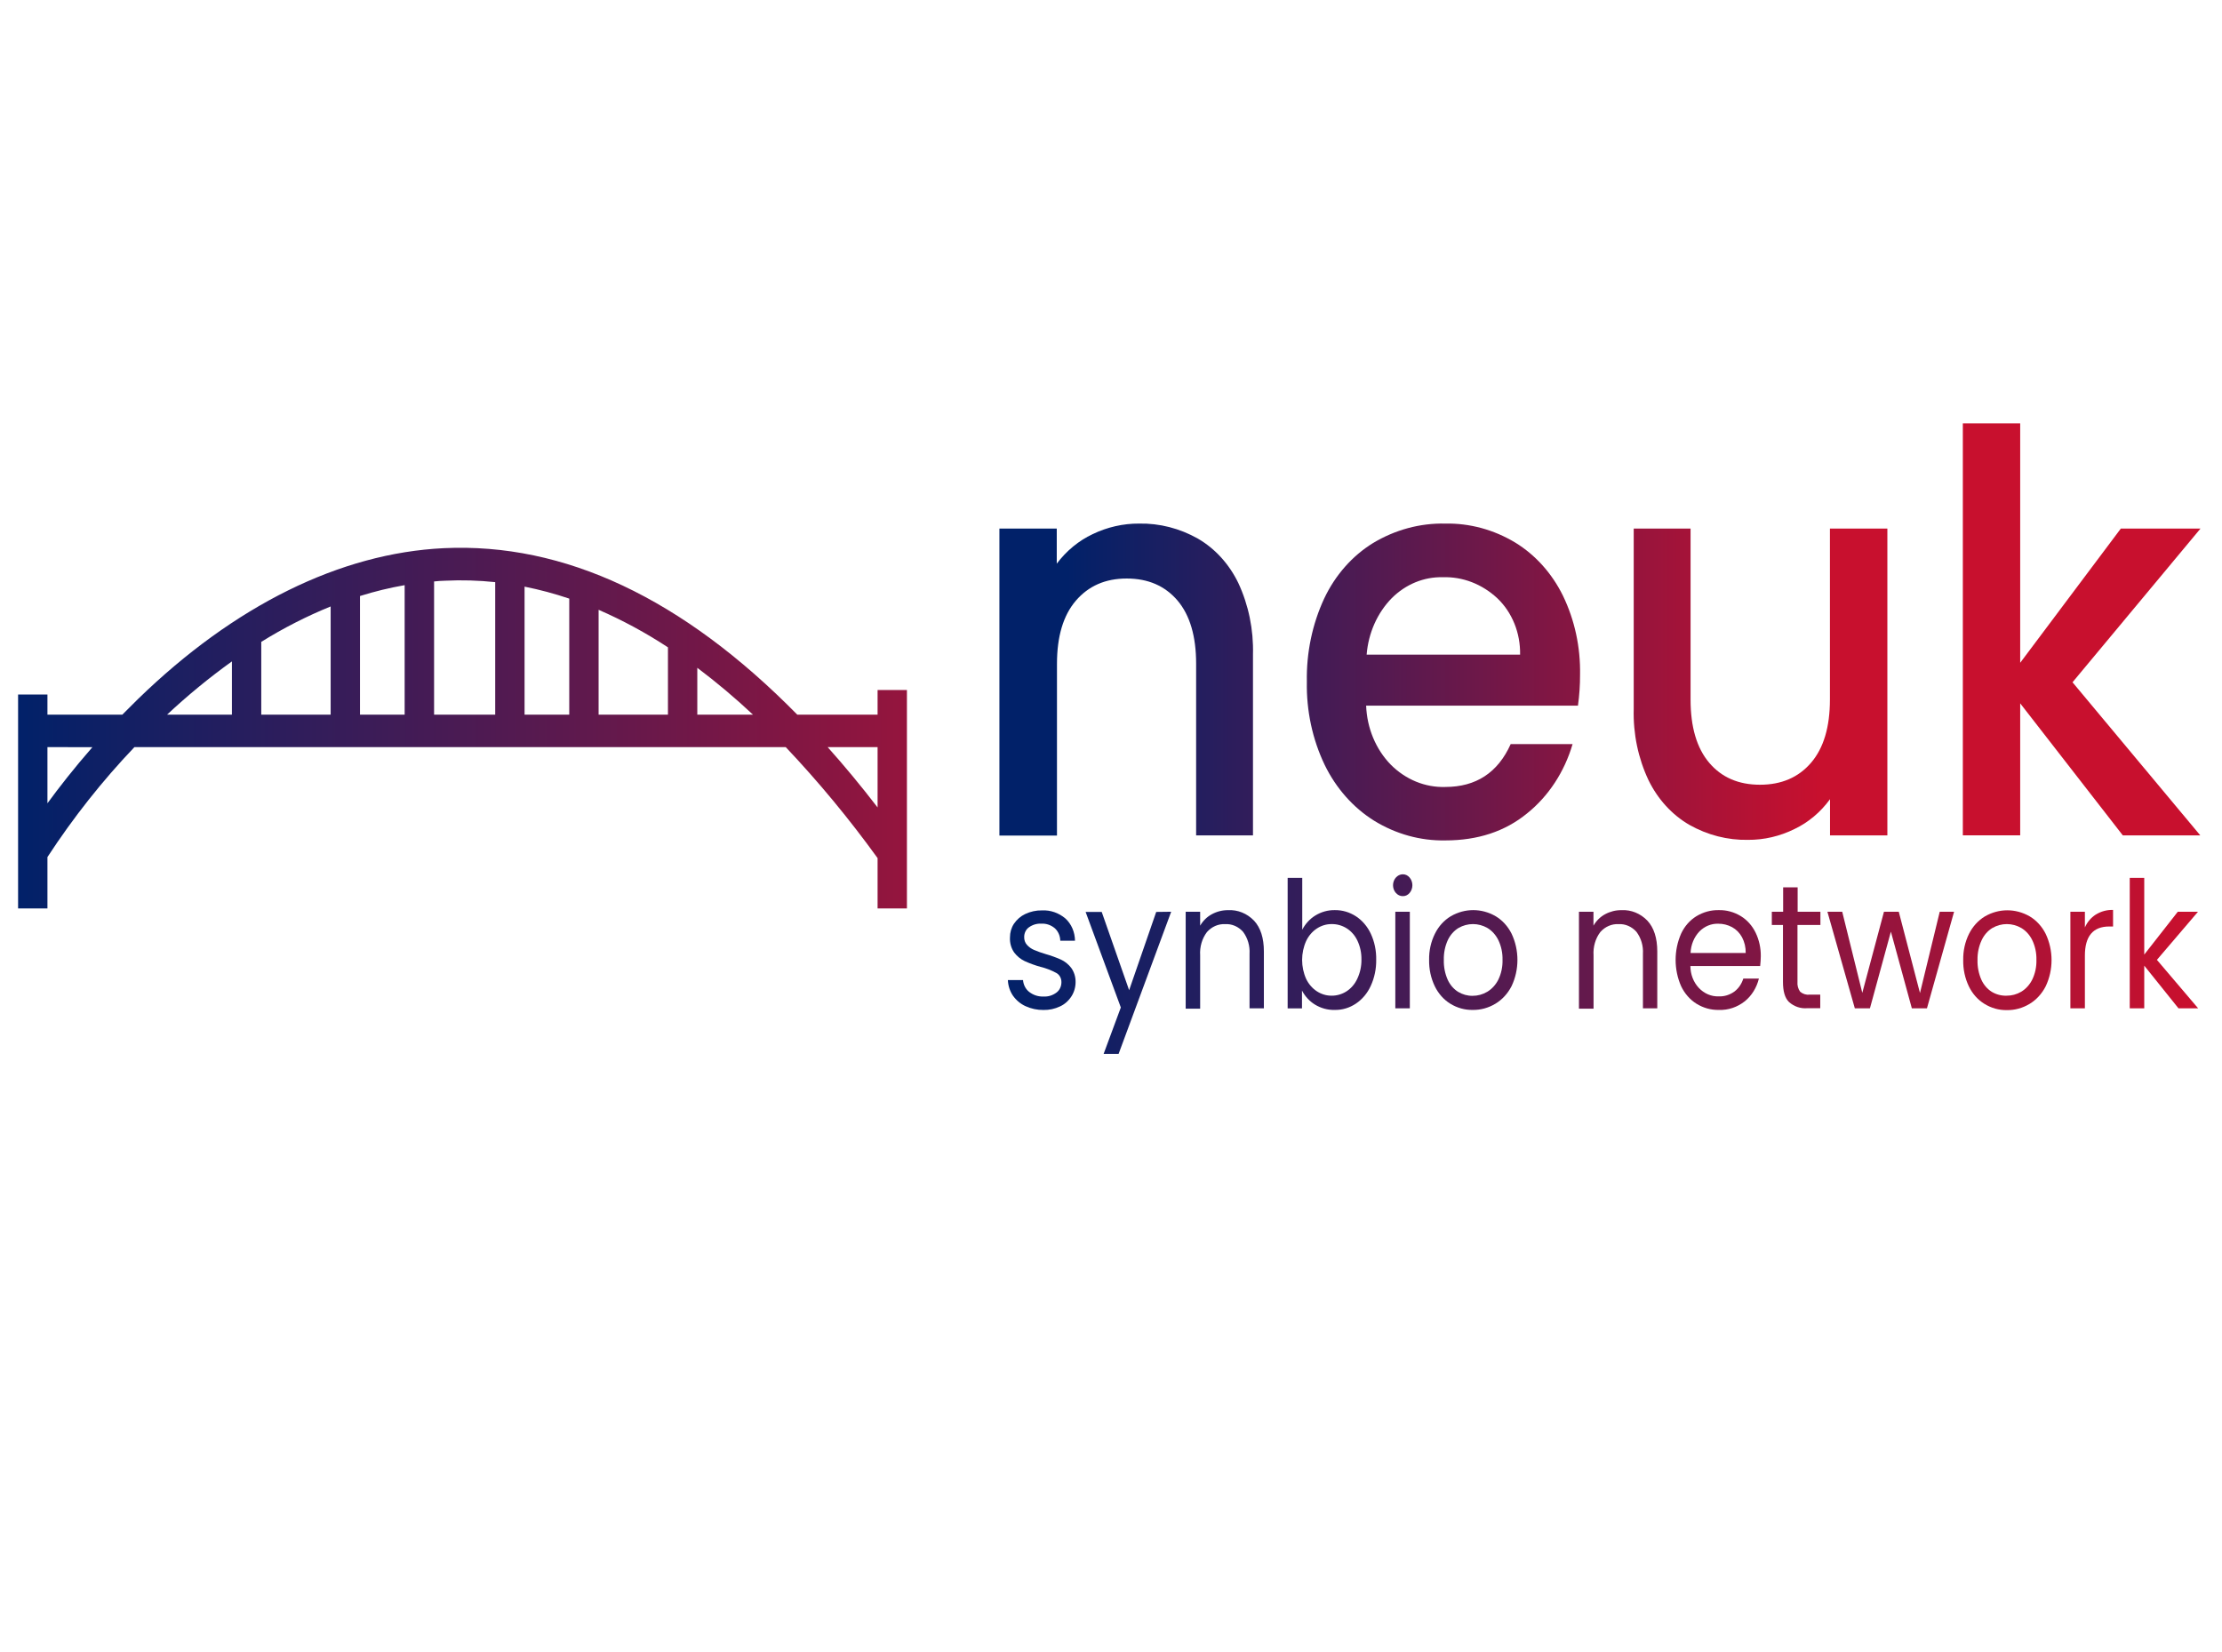
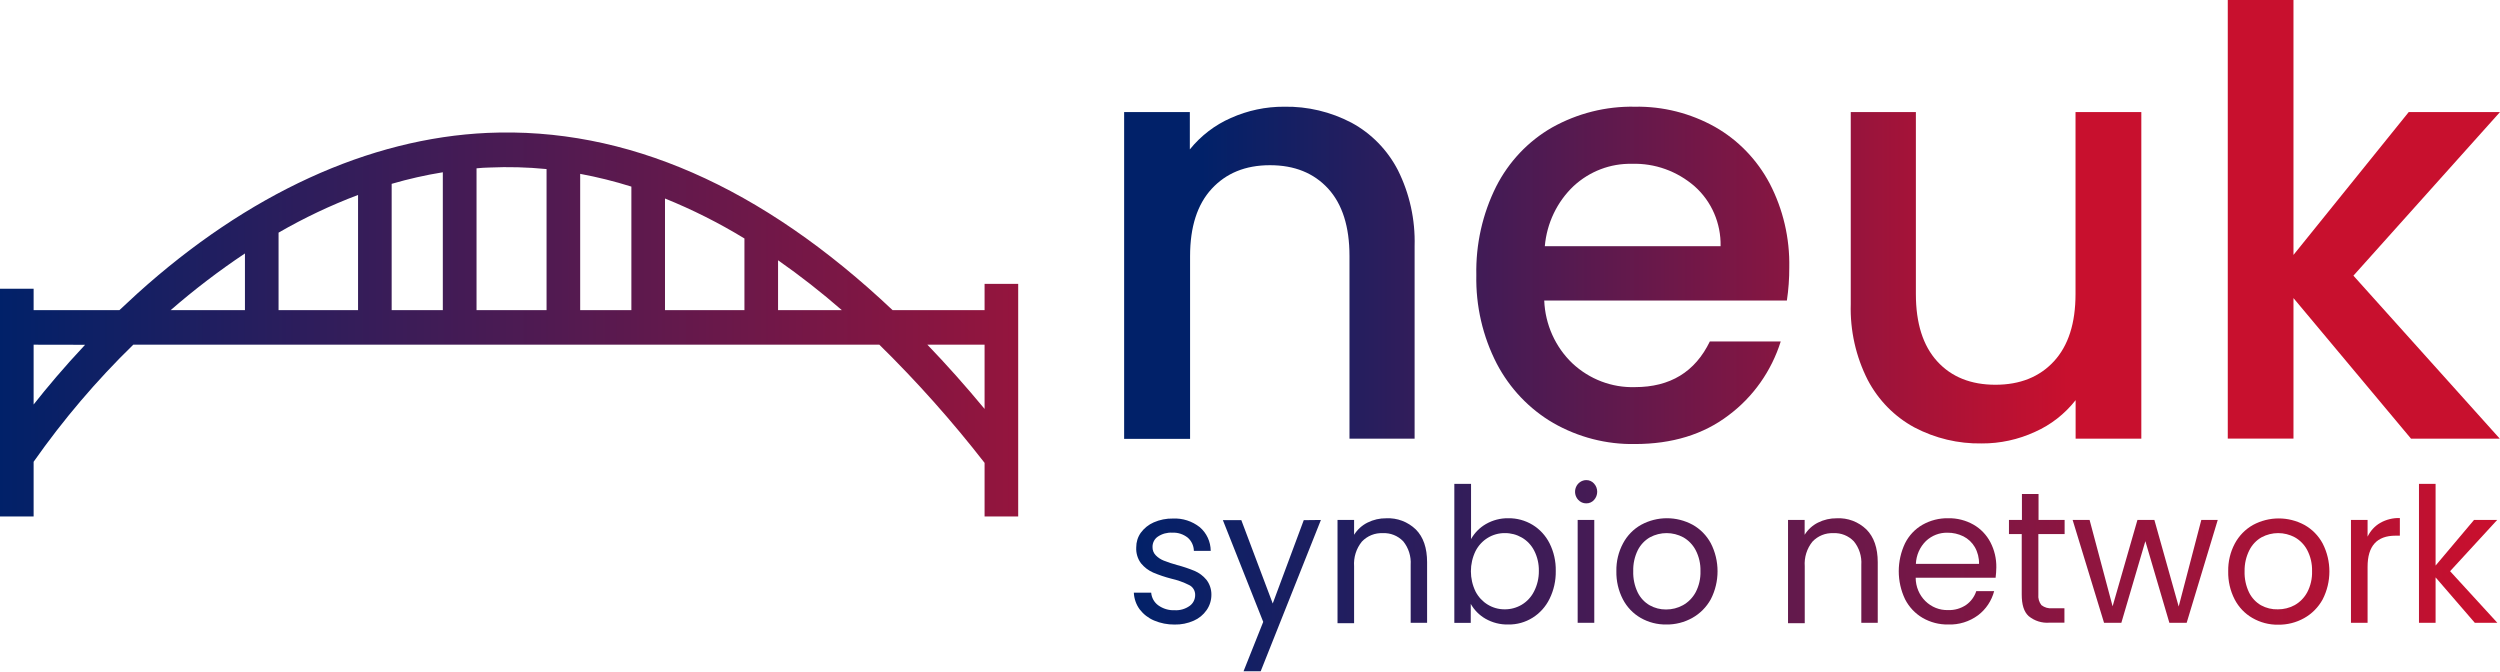
- <svg xmlns="http://www.w3.org/2000/svg" xmlns:xlink="http://www.w3.org/1999/xlink" viewBox="0 0 300 223" version="1.1" id="svg19">
+ <svg xmlns="http://www.w3.org/2000/svg" xmlns:xlink="http://www.w3.org/1999/xlink" viewBox="0 0 294.652 79.118" version="1.1" id="svg19" width="294.652" height="79.118">
  <defs id="defs2">
    <style id="style1">.cls-1{fill:none;}.cls-2{fill:url(#linear-gradient);}.cls-3{clip-path:url(#clip-path);}.cls-4{fill:url(#linear-gradient-5);}.cls-5{fill:url(#linear-gradient-6);}</style>
    <linearGradient id="linear-gradient" x1="24.94" y1="124.6" x2="205.1" y2="124.6" gradientUnits="userSpaceOnUse">
      <stop offset="0" stop-color="#012169" id="stop1" />
      <stop offset="1" stop-color="#c8102e" id="stop2" />
    </linearGradient>
    <clipPath id="clip-path">
-       <path class="cls-1" d="M220.91,89.77h-7V78.92A242.19,242.19,0,0,0,192,55H36.66A168.84,168.84,0,0,0,15.91,78.7V89.77h-7V43.67h7V48H33.78q1.81-1.67,3.73-3.36c23-20.19,48.25-31.43,72.9-32.51C139.2,10.89,167.46,22.93,194.75,48h19.16V42.69h7ZM202,55q6,6.06,11.91,13V55ZM15.91,55V67.11c2.71-3.35,6.31-7.53,10.72-12.09Zm155-7h13.27a157.23,157.23,0,0,0-13.27-10.09Zm-23.54,0h16.54V33.5a114.56,114.56,0,0,0-16.54-8.09Zm-17.66,0h10.66V23a93.33,93.33,0,0,0-10.66-2.58Zm-21.58,0h14.58V19.45a86.41,86.41,0,0,0-11.93-.31c-.89,0-1.77.09-2.65.16ZM90.46,48h10.65V20.1a90.34,90.34,0,0,0-10.65,2.34ZM66.91,48H83.46V24.69a114,114,0,0,0-16.55,7.63ZM44.45,48H59.91V36.53A152.85,152.85,0,0,0,44.45,48Z" id="path2" />
+       <path class="cls-1" d="m 220.91,89.77 h -7 V 78.92 A 242.19,242.19 0 0 0 192,55 H 36.66 A 168.84,168.84 0 0 0 15.91,78.7 v 11.07 h -7 v -46.1 h 7 V 48 h 17.87 q 1.81,-1.67 3.73,-3.36 c 23,-20.19 48.25,-31.43 72.9,-32.51 28.79,-1.24 57.05,10.8 84.34,35.87 h 19.16 v -5.31 h 7 z M 202,55 q 6,6.06 11.91,13 V 55 Z M 15.91,55 v 12.11 c 2.71,-3.35 6.31,-7.53 10.72,-12.09 z m 155,-7 h 13.27 A 157.23,157.23 0 0 0 170.91,37.91 Z m -23.54,0 h 16.54 V 33.5 a 114.56,114.56 0 0 0 -16.54,-8.09 z m -17.66,0 h 10.66 V 23 a 93.33,93.33 0 0 0 -10.66,-2.58 z m -21.58,0 h 14.58 V 19.45 a 86.41,86.41 0 0 0 -11.93,-0.31 c -0.89,0 -1.77,0.09 -2.65,0.16 z m -17.67,0 h 10.65 V 20.1 A 90.34,90.34 0 0 0 90.46,22.44 Z M 66.91,48 H 83.46 V 24.69 A 114,114 0 0 0 66.91,32.32 Z M 44.45,48 H 59.91 V 36.53 A 152.85,152.85 0 0 0 44.45,48 Z" id="path2" />
    </clipPath>
    <linearGradient id="linear-gradient-5" x1="8.91" y1="46.72" x2="294.41" y2="46.72" xlink:href="#linear-gradient" />
    <linearGradient id="linear-gradient-6" x1="9.04" y1="200.47" x2="291.57" y2="200.47" xlink:href="#linear-gradient" />
    <linearGradient xlink:href="#linear-gradient" id="linearGradient49" gradientUnits="userSpaceOnUse" x1="24.94" y1="124.6" x2="205.1" y2="124.6" />
    <linearGradient xlink:href="#linear-gradient" id="linearGradient50" gradientUnits="userSpaceOnUse" x1="24.94" y1="124.6" x2="205.1" y2="124.6" />
    <linearGradient xlink:href="#linear-gradient" id="linearGradient51" gradientUnits="userSpaceOnUse" x1="24.94" y1="124.6" x2="205.1" y2="124.6" />
    <linearGradient xlink:href="#linear-gradient" id="linearGradient52" gradientUnits="userSpaceOnUse" x1="24.94" y1="124.6" x2="205.1" y2="124.6" />
    <linearGradient xlink:href="#linear-gradient" id="linearGradient53" x1="9.04" y1="200.47" x2="291.57" y2="200.47" />
    <linearGradient xlink:href="#linear-gradient" id="linearGradient54" x1="9.04" y1="200.47" x2="291.57" y2="200.47" />
    <linearGradient xlink:href="#linear-gradient" id="linearGradient55" x1="9.04" y1="200.47" x2="291.57" y2="200.47" />
    <linearGradient xlink:href="#linear-gradient" id="linearGradient56" x1="9.04" y1="200.47" x2="291.57" y2="200.47" />
    <linearGradient xlink:href="#linear-gradient" id="linearGradient57" x1="9.04" y1="200.47" x2="291.57" y2="200.47" />
    <linearGradient xlink:href="#linear-gradient" id="linearGradient58" x1="9.04" y1="200.47" x2="291.57" y2="200.47" />
    <linearGradient xlink:href="#linear-gradient" id="linearGradient59" x1="9.04" y1="200.47" x2="291.57" y2="200.47" />
    <linearGradient xlink:href="#linear-gradient" id="linearGradient60" x1="9.04" y1="200.47" x2="291.57" y2="200.47" />
    <linearGradient xlink:href="#linear-gradient" id="linearGradient61" x1="9.04" y1="200.47" x2="291.57" y2="200.47" />
    <linearGradient xlink:href="#linear-gradient" id="linearGradient62" x1="9.04" y1="200.47" x2="291.57" y2="200.47" />
    <linearGradient xlink:href="#linear-gradient" id="linearGradient63" x1="9.04" y1="200.47" x2="291.57" y2="200.47" />
    <linearGradient xlink:href="#linear-gradient" id="linearGradient64" x1="9.04" y1="200.47" x2="291.57" y2="200.47" />
  </defs>
-   <g id="Layer_4" data-name="Layer 4" transform="matrix(1.106135,0,0,1.305603,-23.3293,-43.4905)">
+   <g id="Layer_4" data-name="Layer 4" transform="matrix(1.106135,0,0,1.213211,-25.77163,-93.5346)">
    <g id="g34" transform="matrix(0.5117492,0,0,0.479937,138.5894,38.86494)">
      <path class="cls-2" d="m 56.11,104.5 a 23.1,23.1 0 0 1 9.66,9.6 31.58,31.58 0 0 1 3.48,15.36 v 39 H 55.69 v -37 q 0,-8.88 -4.44,-13.62 c -3,-3.16 -7,-4.74 -12.12,-4.74 -5.12,0 -9.13,1.62 -12.13,4.78 -3,3.16 -4.5,7.7 -4.5,13.62 v 37 H 8.77 v -66.16 h 13.68 v 7.56 a 22.64,22.64 0 0 1 8.55,-6.36 27.43,27.43 0 0 1 11.1,-2.28 29.68,29.68 0 0 1 14.01,3.24 z" id="path3" style="fill:url(#linearGradient49)" />
      <path class="cls-2" d="M 146.76,140.5 H 96.24 a 18.35,18.35 0 0 0 5.88,12.72 18.56,18.56 0 0 0 13,4.8 q 11,0 15.6,-9.24 h 14.76 a 29.78,29.78 0 0 1 -10.86,14.94 q -7.86,5.82 -19.5,5.82 a 33.77,33.77 0 0 1 -17,-4.26 30.31,30.31 0 0 1 -11.76,-12 36.61,36.61 0 0 1 -4.26,-17.94 37.47,37.47 0 0 1 4.14,-17.94 29.12,29.12 0 0 1 11.64,-11.94 34.64,34.64 0 0 1 17.22,-4.2 33.68,33.68 0 0 1 16.68,4.08 28.83,28.83 0 0 1 11.4,11.46 34.51,34.51 0 0 1 4.08,17 42.77,42.77 0 0 1 -0.5,6.7 z m -13.8,-11 a 15.57,15.57 0 0 0 -5.4,-12.12 19.31,19.31 0 0 0 -13.08,-4.56 17.57,17.57 0 0 0 -12.12,4.5 18.81,18.81 0 0 0 -6,12.18 z" id="path4" style="fill:url(#linearGradient50)" />
      <path class="cls-2" d="m 220.56,102.34 v 66.12 h -13.68 v -7.8 a 22.14,22.14 0 0 1 -8.46,6.42 26.83,26.83 0 0 1 -11.1,2.34 29.65,29.65 0 0 1 -14,-3.24 23.41,23.41 0 0 1 -9.72,-9.6 31.14,31.14 0 0 1 -3.54,-15.36 v -38.88 h 13.56 v 36.84 q 0,8.88 4.44,13.62 4.44,4.74 12.12,4.74 7.68,0 12.18,-4.74 4.5,-4.74 4.5,-13.62 v -36.84 z" id="path5" style="fill:url(#linearGradient51)" />
      <path class="cls-2" d="m 264.72,135.46 30.48,33 H 276.72 L 252.24,140 v 28.44 H 238.56 V 79.66 h 13.68 v 51.6 l 24,-28.92 h 19 z" id="path6" style="fill:url(#linearGradient52)" />
      <g class="cls-3" clip-path="url(#clip-path)" id="g6" transform="translate(-234.1974,94.4314)">
        <rect class="cls-4" x="8.91" y="2.22" width="285.5" height="89" id="rect6" style="fill:url(#linear-gradient-5)" />
      </g>
      <path class="cls-5" d="M 15,205.26 A 7.41,7.41 0 0 1 12,203 6.08,6.08 0 0 1 10.79,199.63 h 3.61 a 3.52,3.52 0 0 0 1.46,2.55 5.57,5.57 0 0 0 3.44,1 5,5 0 0 0 3.12,-0.88 2.66,2.66 0 0 0 1.14,-2.2 2.17,2.17 0 0 0 -1.22,-2 16.6,16.6 0 0 0 -3.76,-1.31 27.46,27.46 0 0 1 -3.78,-1.24 6.76,6.76 0 0 1 -2.51,-1.86 4.84,4.84 0 0 1 -1,-3.25 4.94,4.94 0 0 1 0.94,-2.93 6.58,6.58 0 0 1 2.7,-2.11 9.73,9.73 0 0 1 4,-0.78 8.56,8.56 0 0 1 5.59,1.75 6.3,6.3 0 0 1 2.28,4.79 h -3.51 a 3.58,3.58 0 0 0 -1.29,-2.68 4.89,4.89 0 0 0 -3.21,-1 5,5 0 0 0 -3,0.8 2.46,2.46 0 0 0 -1.11,2.09 2.27,2.27 0 0 0 0.67,1.69 4.78,4.78 0 0 0 1.65,1.07 27.48,27.48 0 0 0 2.79,0.9 29.65,29.65 0 0 1 3.65,1.19 6.48,6.48 0 0 1 2.45,1.78 4.77,4.77 0 0 1 1.05,3.08 5.3,5.3 0 0 1 -1,3.08 6.27,6.27 0 0 1 -2.68,2.14 9.57,9.57 0 0 1 -4,0.78 10.88,10.88 0 0 1 -4.26,-0.82 z" id="path7" style="fill:url(#linearGradient53)" />
      <path class="cls-5" d="M 49.74,184.91 37.2,215.54 h -3.57 l 4.1,-10 -8.4,-20.59 h 3.84 l 6.54,16.87 6.46,-16.87 z" id="path8" style="fill:url(#linearGradient54)" />
      <path class="cls-5" d="m 69.5,186.83 q 2.35,2.29 2.35,6.63 v 12.27 H 68.43 V 194 a 6.73,6.73 0 0 0 -1.55,-4.77 5.58,5.58 0 0 0 -4.26,-1.65 5.71,5.71 0 0 0 -4.35,1.71 7,7 0 0 0 -1.62,5 V 205.8 H 53.2 v -20.89 h 3.45 v 3 a 6.92,6.92 0 0 1 2.8,-2.47 8.65,8.65 0 0 1 3.89,-0.87 8.42,8.42 0 0 1 6.16,2.26 z" id="path9" style="fill:url(#linearGradient55)" />
      <path class="cls-5" d="m 84.09,185.74 a 9.28,9.28 0 0 1 4.67,-1.18 9.71,9.71 0 0 1 5.06,1.34 9.37,9.37 0 0 1 3.53,3.74 11.69,11.69 0 0 1 1.29,5.6 12,12 0 0 1 -1.29,5.63 9.44,9.44 0 0 1 -8.59,5.2 9.32,9.32 0 0 1 -4.76,-1.17 8.12,8.12 0 0 1 -3.06,-3 v 3.84 H 77.52 V 177.61 H 81 v 11.17 a 8.22,8.22 0 0 1 3.09,-3.04 z m 10.07,5.4 a 6.53,6.53 0 0 0 -2.57,-2.66 7.06,7.06 0 0 0 -3.55,-0.91 6.82,6.82 0 0 0 -6.1,3.63 9.15,9.15 0 0 0 0,8.2 6.82,6.82 0 0 0 6.06,3.6 7,7 0 0 0 3.55,-0.93 6.64,6.64 0 0 0 2.57,-2.7 8.66,8.66 0 0 0 1,-4.16 8.47,8.47 0 0 0 -0.96,-4.07 z" id="path10" style="fill:url(#linearGradient56)" />
      <path class="cls-5" d="m 103.32,180.84 a 2.36,2.36 0 0 1 1.67,-4 2.15,2.15 0 0 1 1.61,0.69 2.42,2.42 0 0 1 0,3.34 2.14,2.14 0 0 1 -1.61,0.68 2.24,2.24 0 0 1 -1.67,-0.71 z m 3.34,4.07 v 20.82 h -3.46 v -20.82 z" id="path11" style="fill:url(#linearGradient57)" />
      <path class="cls-5" d="m 116.33,204.74 a 9.4,9.4 0 0 1 -3.72,-3.78 11.58,11.58 0 0 1 -1.35,-5.68 11.18,11.18 0 0 1 1.39,-5.64 9.43,9.43 0 0 1 3.78,-3.76 11.52,11.52 0 0 1 10.71,0 9.51,9.51 0 0 1 3.78,3.74 12.14,12.14 0 0 1 0,11.34 9.81,9.81 0 0 1 -3.86,3.78 11,11 0 0 1 -5.4,1.33 10.64,10.64 0 0 1 -5.33,-1.33 z m 8.8,-2.58 a 6.65,6.65 0 0 0 2.64,-2.62 8.45,8.45 0 0 0 1,-4.26 8.55,8.55 0 0 0 -1,-4.26 6.52,6.52 0 0 0 -2.58,-2.6 7.51,7.51 0 0 0 -6.94,0 6.35,6.35 0 0 0 -2.53,2.6 8.88,8.88 0 0 0 -0.95,4.26 9.08,9.08 0 0 0 0.93,4.3 6.2,6.2 0 0 0 2.49,2.6 7,7 0 0 0 3.42,0.85 7.35,7.35 0 0 0 3.52,-0.87 z" id="path12" style="fill:url(#linearGradient58)" />
      <path class="cls-5" d="m 163.32,186.83 q 2.35,2.29 2.36,6.63 v 12.27 h -3.42 V 194 a 6.69,6.69 0 0 0 -1.56,-4.77 5.58,5.58 0 0 0 -4.26,-1.65 5.71,5.71 0 0 0 -4.35,1.71 7,7 0 0 0 -1.61,5 V 205.8 H 147 v -20.89 h 3.46 v 3 a 6.83,6.83 0 0 1 2.79,-2.47 8.68,8.68 0 0 1 3.89,-0.87 8.41,8.41 0 0 1 6.18,2.26 z" id="path13" style="fill:url(#linearGradient59)" />
      <path class="cls-5" d="m 190.22,196.61 h -16.64 a 6.55,6.55 0 0 0 6.76,6.54 6.4,6.4 0 0 0 3.75,-1.05 5.55,5.55 0 0 0 2.11,-2.79 h 3.72 a 9,9 0 0 1 -3.34,4.88 10.08,10.08 0 0 1 -6.24,1.88 10.51,10.51 0 0 1 -5.3,-1.33 9.35,9.35 0 0 1 -3.67,-3.78 12.88,12.88 0 0 1 0,-11.34 9,9 0 0 1 3.63,-3.74 10.71,10.71 0 0 1 5.37,-1.32 10.48,10.48 0 0 1 5.25,1.3 8.88,8.88 0 0 1 3.51,3.55 10.42,10.42 0 0 1 1.24,5.11 19.26,19.26 0 0 1 -0.15,2.09 z m -4.33,-6.21 a 5.71,5.71 0 0 0 -2.37,-2.17 7.47,7.47 0 0 0 -3.33,-0.74 6.4,6.4 0 0 0 -4.46,1.67 6.79,6.79 0 0 0 -2.11,4.64 h 13.15 a 6.39,6.39 0 0 0 -0.88,-3.4 z" id="path14" style="fill:url(#linearGradient60)" />
      <path class="cls-5" d="M 199.12,187.76 V 200 a 2.94,2.94 0 0 0 0.64,2.15 3.17,3.17 0 0 0 2.24,0.63 h 2.55 v 2.92 h -3.12 a 6.18,6.18 0 0 1 -4.33,-1.33 c -1,-0.89 -1.44,-2.34 -1.44,-4.37 V 187.76 H 193 v -2.85 h 2.7 v -5.25 h 3.46 v 5.25 h 5.43 v 2.85 z" id="path15" style="fill:url(#linearGradient61)" />
      <path class="cls-5" d="M 236.47,184.91 230,205.73 h -3.6 l -5,-16.53 -5,16.53 h -3.6 l -6.54,-20.82 h 3.53 l 4.79,17.48 5.17,-17.48 h 3.53 l 5.06,17.52 4.71,-17.52 z" id="path16" style="fill:url(#linearGradient62)" />
      <path class="cls-5" d="M 243.67,204.74 A 9.34,9.34 0 0 1 240,201 a 11.58,11.58 0 0 1 -1.35,-5.68 11.28,11.28 0 0 1 1.38,-5.64 9.56,9.56 0 0 1 3.78,-3.76 11.54,11.54 0 0 1 10.72,0 9.51,9.51 0 0 1 3.78,3.74 12.11,12.11 0 0 1 0,11.34 9.78,9.78 0 0 1 -3.85,3.78 11,11 0 0 1 -5.4,1.33 10.62,10.62 0 0 1 -5.39,-1.37 z m 8.8,-2.58 a 6.65,6.65 0 0 0 2.64,-2.62 8.44,8.44 0 0 0 1,-4.26 8.55,8.55 0 0 0 -1,-4.26 6.48,6.48 0 0 0 -2.59,-2.6 7.49,7.49 0 0 0 -6.93,0 6.29,6.29 0 0 0 -2.53,2.6 8.88,8.88 0 0 0 -1,4.26 9.08,9.08 0 0 0 0.93,4.3 6.2,6.2 0 0 0 2.49,2.6 7,7 0 0 0 3.52,0.82 7.35,7.35 0 0 0 3.47,-0.84 z" id="path17" style="fill:url(#linearGradient63)" />
      <path class="cls-5" d="m 270.27,185.52 a 8,8 0 0 1 4.12,-1 v 3.57 h -0.91 q -5.82,0 -5.81,6.31 v 11.32 h -3.46 v -20.81 h 3.46 v 3.38 a 6.51,6.51 0 0 1 2.6,-2.77 z" id="path18" style="fill:url(#linearGradient64)" />
      <path class="cls-5" d="m 290,205.73 -8.17,-9.2 v 9.2 h -3.46 v -28.12 h 3.46 v 16.53 l 8,-9.23 h 4.82 l -9.8,10.37 9.84,10.45 z" id="path19" style="fill:url(#linear-gradient-6)" />
    </g>
  </g>
</svg>
